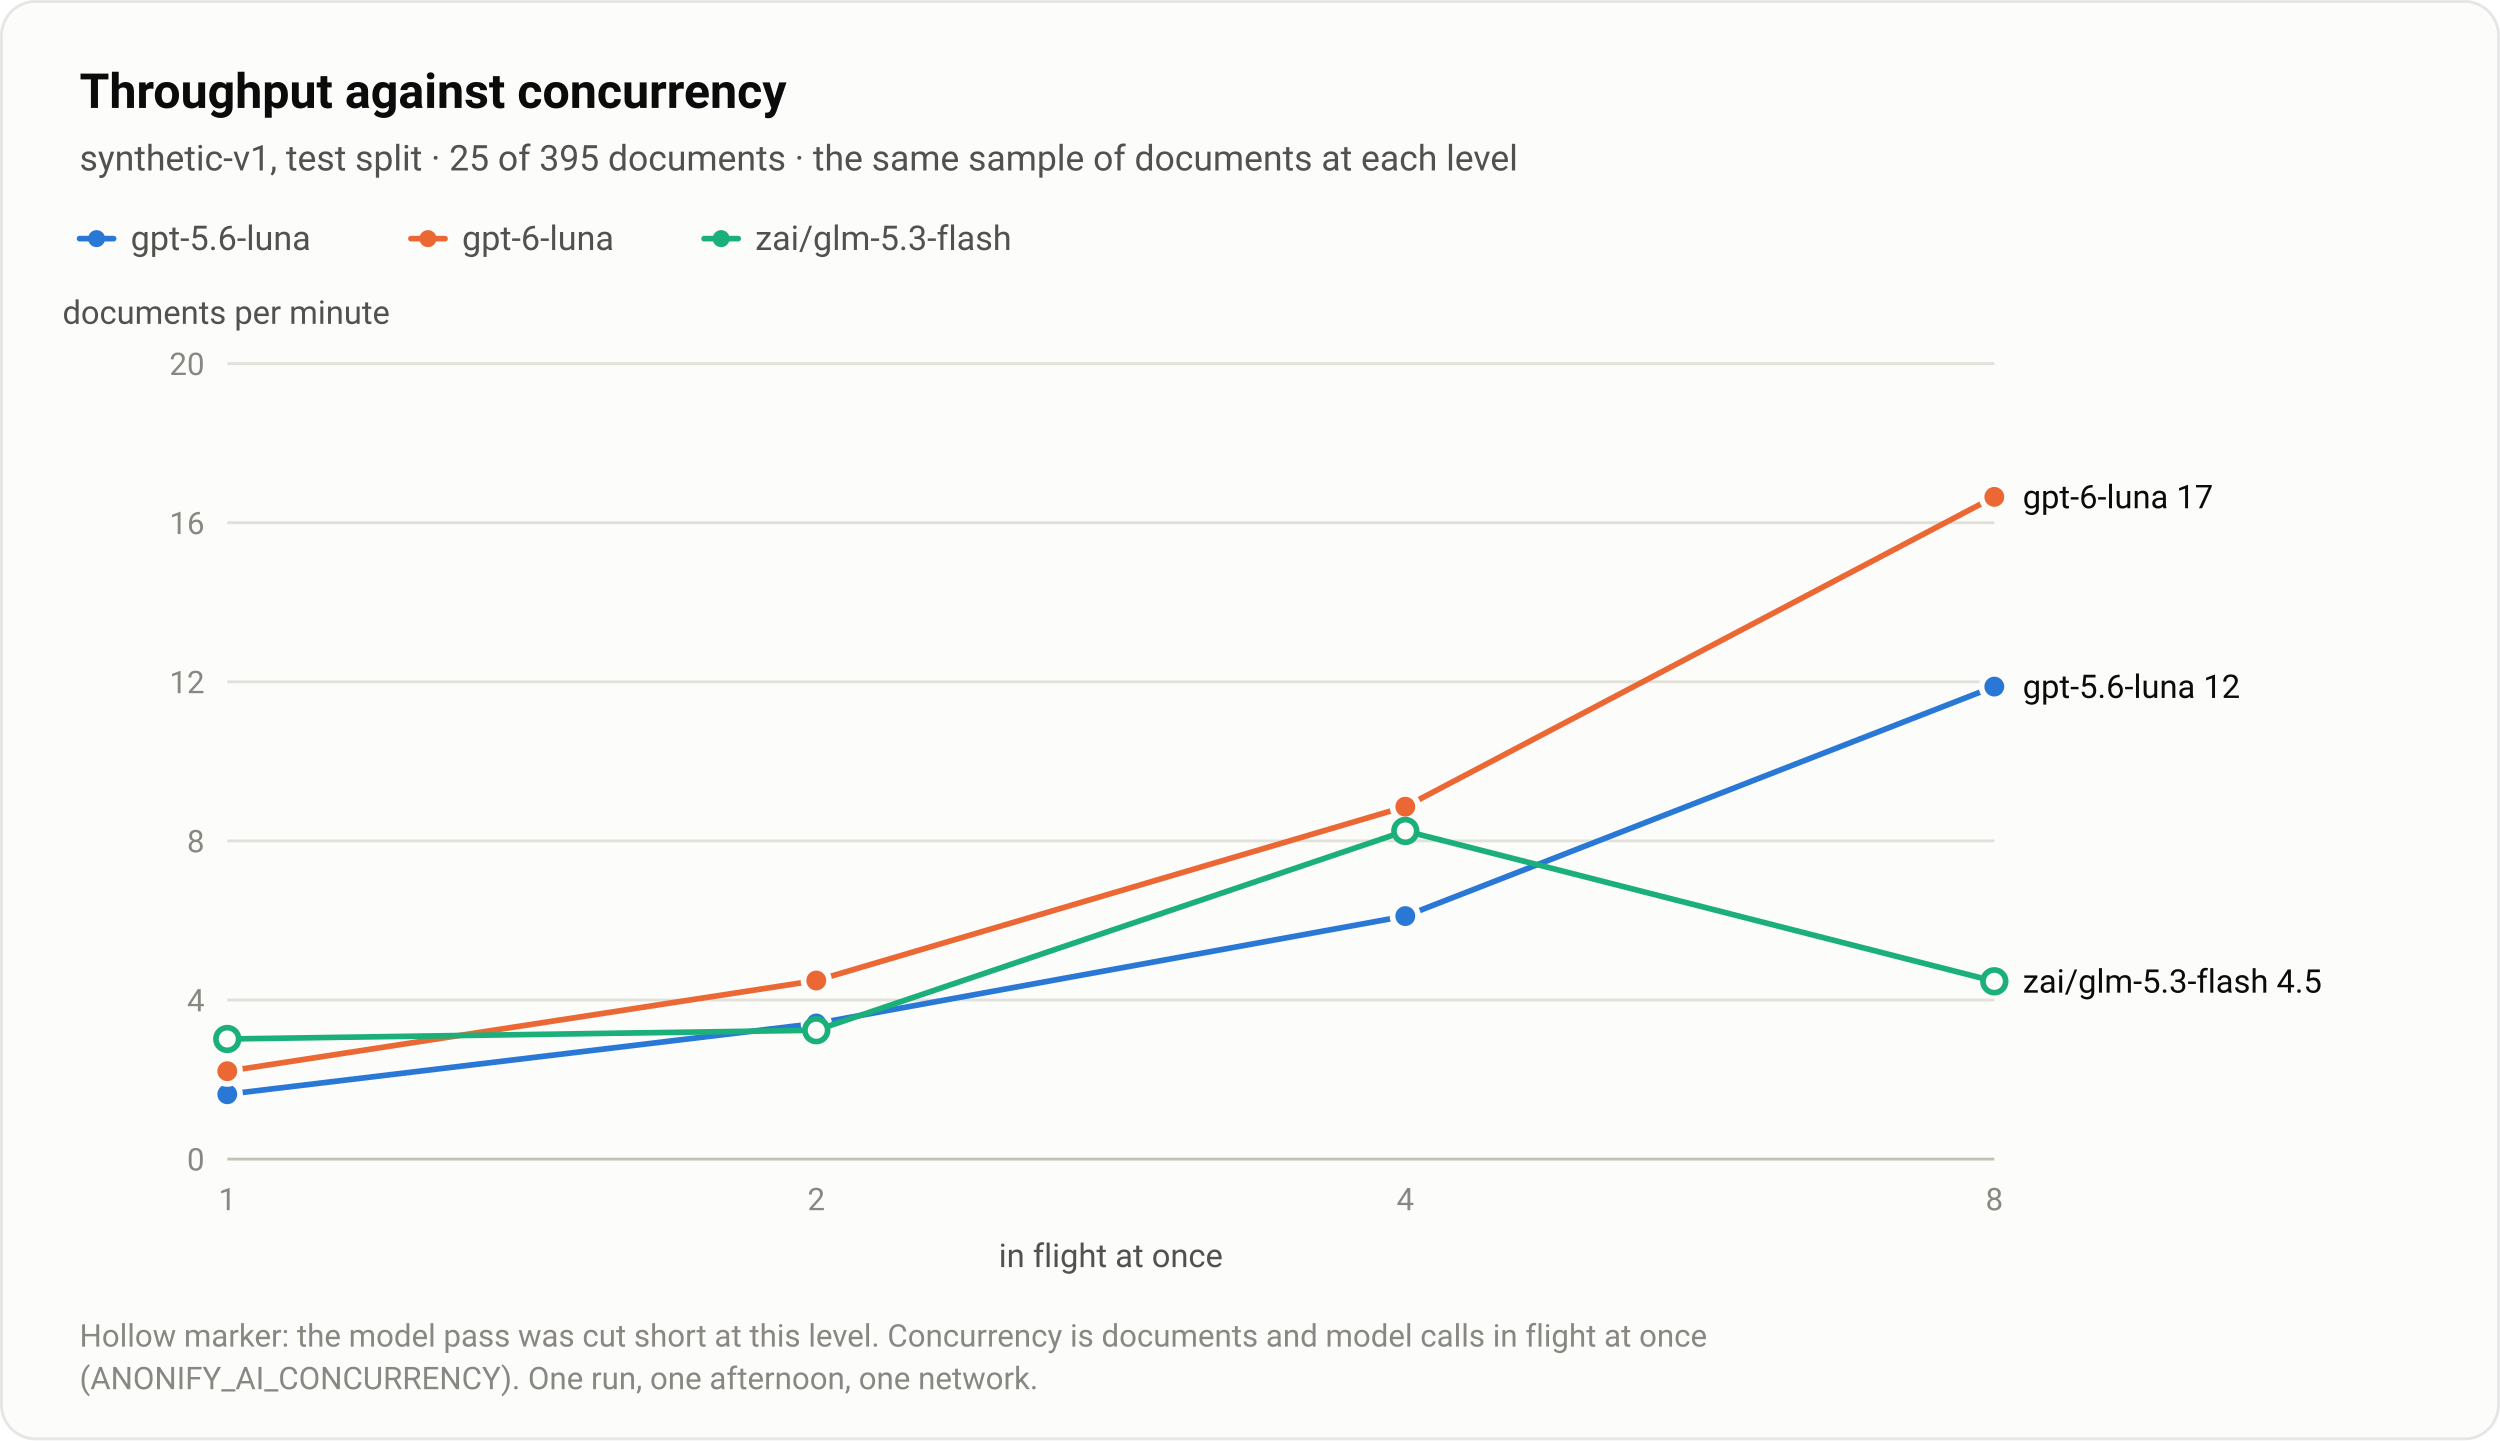
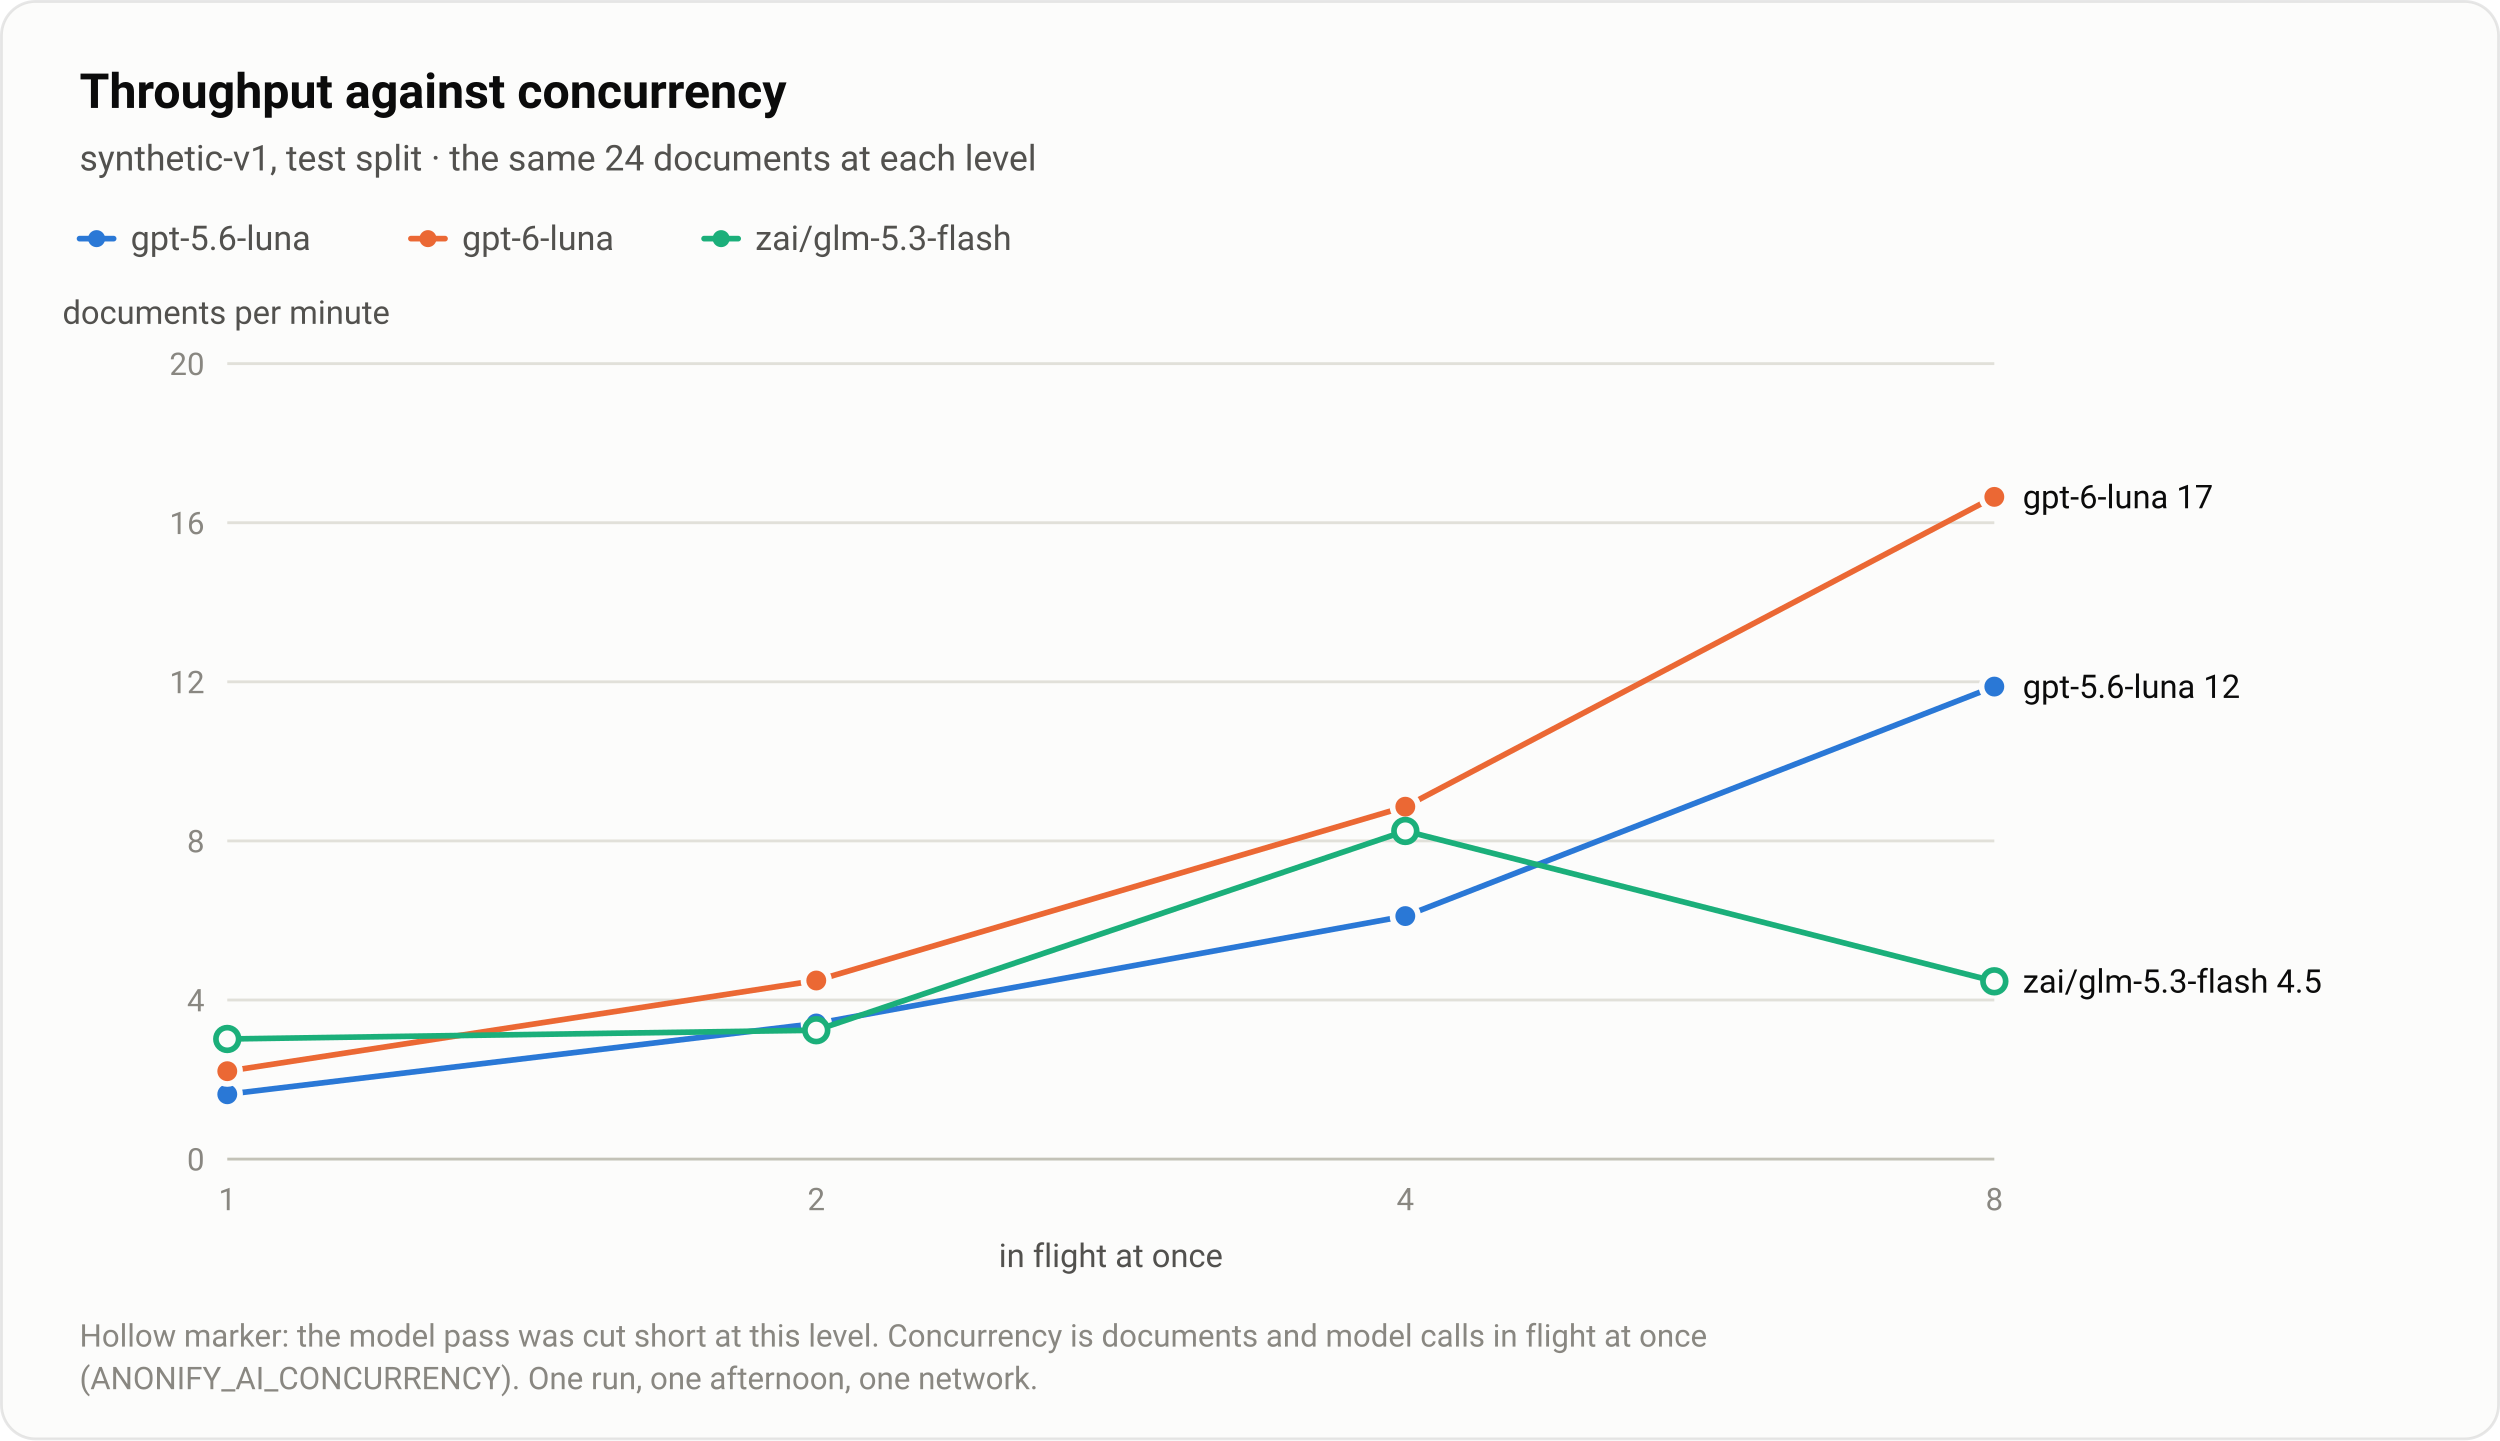
<svg xmlns="http://www.w3.org/2000/svg" width="880" height="507" viewBox="0 0 880 507" role="img" aria-labelledby="t d" font-family="system-ui, -apple-system, &quot;Segoe UI&quot;, Roboto, sans-serif">
  <rect x="0.5" y="0.5" width="879" height="506" rx="12" fill="#fcfcfb" stroke="rgba(11,11,11,0.10)" />
  <text x="28" y="38" font-size="17" font-weight="600" fill="#0b0b0b">Throughput against concurrency</text>
-   <text x="28" y="60" font-size="12.5" fill="#52514e">synthetic-v1, test split · 25 of 395 documents · the same sample of documents at each level</text>
+   <text x="28" y="60" font-size="12.5" fill="#52514e">synthetic-v1, test split · the same 24 documents at each level</text>
  <line x1="28" y1="84" x2="40" y2="84" stroke="#2a78d6" stroke-width="2" stroke-linecap="round" />
  <circle cx="34" cy="84" r="3" fill="#2a78d6" />
  <text x="46" y="88" font-size="12" fill="#52514e">gpt-5.6-luna</text>
  <line x1="144.64" y1="84" x2="156.64" y2="84" stroke="#eb6834" stroke-width="2" stroke-linecap="round" />
  <circle cx="150.64" cy="84" r="3" fill="#eb6834" />
  <text x="162.64" y="88" font-size="12" fill="#52514e">gpt-6-luna</text>
  <line x1="247.84" y1="84" x2="259.84" y2="84" stroke="#1baf7a" stroke-width="2" stroke-linecap="round" />
  <circle cx="253.84" cy="84" r="3" fill="#1baf7a" />
  <text x="265.84" y="88" font-size="12" fill="#52514e">zai/glm-5.3-flash</text>
  <line x1="80" y1="408" x2="702" y2="408" stroke="#c3c2b7" />
  <text x="72" y="412" font-size="11" fill="#898781" text-anchor="end">0</text>
  <line x1="80" y1="352" x2="702" y2="352" stroke="#e1e0d9" />
  <text x="72" y="356" font-size="11" fill="#898781" text-anchor="end">4</text>
  <line x1="80" y1="296" x2="702" y2="296" stroke="#e1e0d9" />
  <text x="72" y="300" font-size="11" fill="#898781" text-anchor="end">8</text>
  <line x1="80" y1="240" x2="702" y2="240" stroke="#e1e0d9" />
  <text x="72" y="244" font-size="11" fill="#898781" text-anchor="end">12</text>
  <line x1="80" y1="184" x2="702" y2="184" stroke="#e1e0d9" />
  <text x="72" y="188" font-size="11" fill="#898781" text-anchor="end">16</text>
  <line x1="80" y1="128" x2="702" y2="128" stroke="#e1e0d9" />
  <text x="72" y="132" font-size="11" fill="#898781" text-anchor="end">20</text>
  <text x="80" y="426" font-size="11" fill="#898781" text-anchor="middle">1</text>
  <text x="287.33" y="426" font-size="11" fill="#898781" text-anchor="middle">2</text>
  <text x="494.67" y="426" font-size="11" fill="#898781" text-anchor="middle">4</text>
  <text x="702" y="426" font-size="11" fill="#898781" text-anchor="middle">8</text>
  <text x="391" y="446" font-size="11.5" fill="#52514e" text-anchor="middle">in flight at once</text>
  <text x="22" y="114" font-size="11.5" fill="#52514e">documents per minute</text>
  <polyline points="80,385.18 287.33,360.26 494.67,322.46 702,241.68" fill="none" stroke="#2a78d6" stroke-width="2" stroke-linejoin="round" stroke-linecap="round" />
  <g>
    <circle cx="80" cy="385.18" r="12" fill="transparent" />
    <circle cx="80" cy="385.18" r="4.5" fill="#2a78d6" stroke="#fcfcfb" stroke-width="2" />
  </g>
  <g>
    <circle cx="287.33" cy="360.26" r="12" fill="transparent" />
    <circle cx="287.33" cy="360.26" r="4.5" fill="#2a78d6" stroke="#fcfcfb" stroke-width="2" />
  </g>
  <g>
    <circle cx="494.67" cy="322.46" r="12" fill="transparent" />
    <circle cx="494.67" cy="322.46" r="4.5" fill="#2a78d6" stroke="#fcfcfb" stroke-width="2" />
  </g>
  <g>
    <circle cx="702" cy="241.68" r="12" fill="transparent" />
    <circle cx="702" cy="241.68" r="4.5" fill="#2a78d6" stroke="#fcfcfb" stroke-width="2" />
  </g>
  <polyline points="80,377.06 287.33,345.14 494.67,283.96 702,174.9" fill="none" stroke="#eb6834" stroke-width="2" stroke-linejoin="round" stroke-linecap="round" />
  <g>
    <circle cx="80" cy="377.06" r="12" fill="transparent" />
    <circle cx="80" cy="377.06" r="4.5" fill="#eb6834" stroke="#fcfcfb" stroke-width="2" />
  </g>
  <g>
    <circle cx="287.33" cy="345.14" r="12" fill="transparent" />
    <circle cx="287.33" cy="345.14" r="4.5" fill="#eb6834" stroke="#fcfcfb" stroke-width="2" />
  </g>
  <g>
    <circle cx="494.67" cy="283.96" r="12" fill="transparent" />
    <circle cx="494.67" cy="283.96" r="4.5" fill="#eb6834" stroke="#fcfcfb" stroke-width="2" />
  </g>
  <g>
    <circle cx="702" cy="174.9" r="12" fill="transparent" />
    <circle cx="702" cy="174.9" r="4.5" fill="#eb6834" stroke="#fcfcfb" stroke-width="2" />
  </g>
  <polyline points="80,365.72 287.33,362.64 494.67,292.5 702,345.42" fill="none" stroke="#1baf7a" stroke-width="2" stroke-linejoin="round" stroke-linecap="round" />
  <g>
    <circle cx="80" cy="365.72" r="12" fill="transparent" />
    <circle cx="80" cy="365.72" r="4" fill="#fcfcfb" stroke="#1baf7a" stroke-width="2" />
  </g>
  <g>
    <circle cx="287.33" cy="362.64" r="12" fill="transparent" />
    <circle cx="287.33" cy="362.64" r="4" fill="#fcfcfb" stroke="#1baf7a" stroke-width="2" />
  </g>
  <g>
    <circle cx="494.67" cy="292.5" r="12" fill="transparent" />
    <circle cx="494.67" cy="292.5" r="4" fill="#fcfcfb" stroke="#1baf7a" stroke-width="2" />
  </g>
  <g>
    <circle cx="702" cy="345.42" r="12" fill="transparent" />
    <circle cx="702" cy="345.42" r="4" fill="#fcfcfb" stroke="#1baf7a" stroke-width="2" />
  </g>
  <text x="712" y="178.9" font-size="11.5" fill="#0b0b0b">gpt-6-luna  17</text>
  <text x="712" y="245.68" font-size="11.5" fill="#0b0b0b">gpt-5.6-luna  12</text>
  <text x="712" y="349.42" font-size="11.5" fill="#0b0b0b">zai/glm-5.3-flash  4.5</text>
  <text x="28" y="474" font-size="11" fill="#898781">Hollow marker: the model pass was cut short at this level. Concurrency is documents and model calls in flight at once</text>
  <text x="28" y="489" font-size="11" fill="#898781">(ANONIFY_AI_CONCURRENCY). One run, one afternoon, one network.</text>
</svg>
